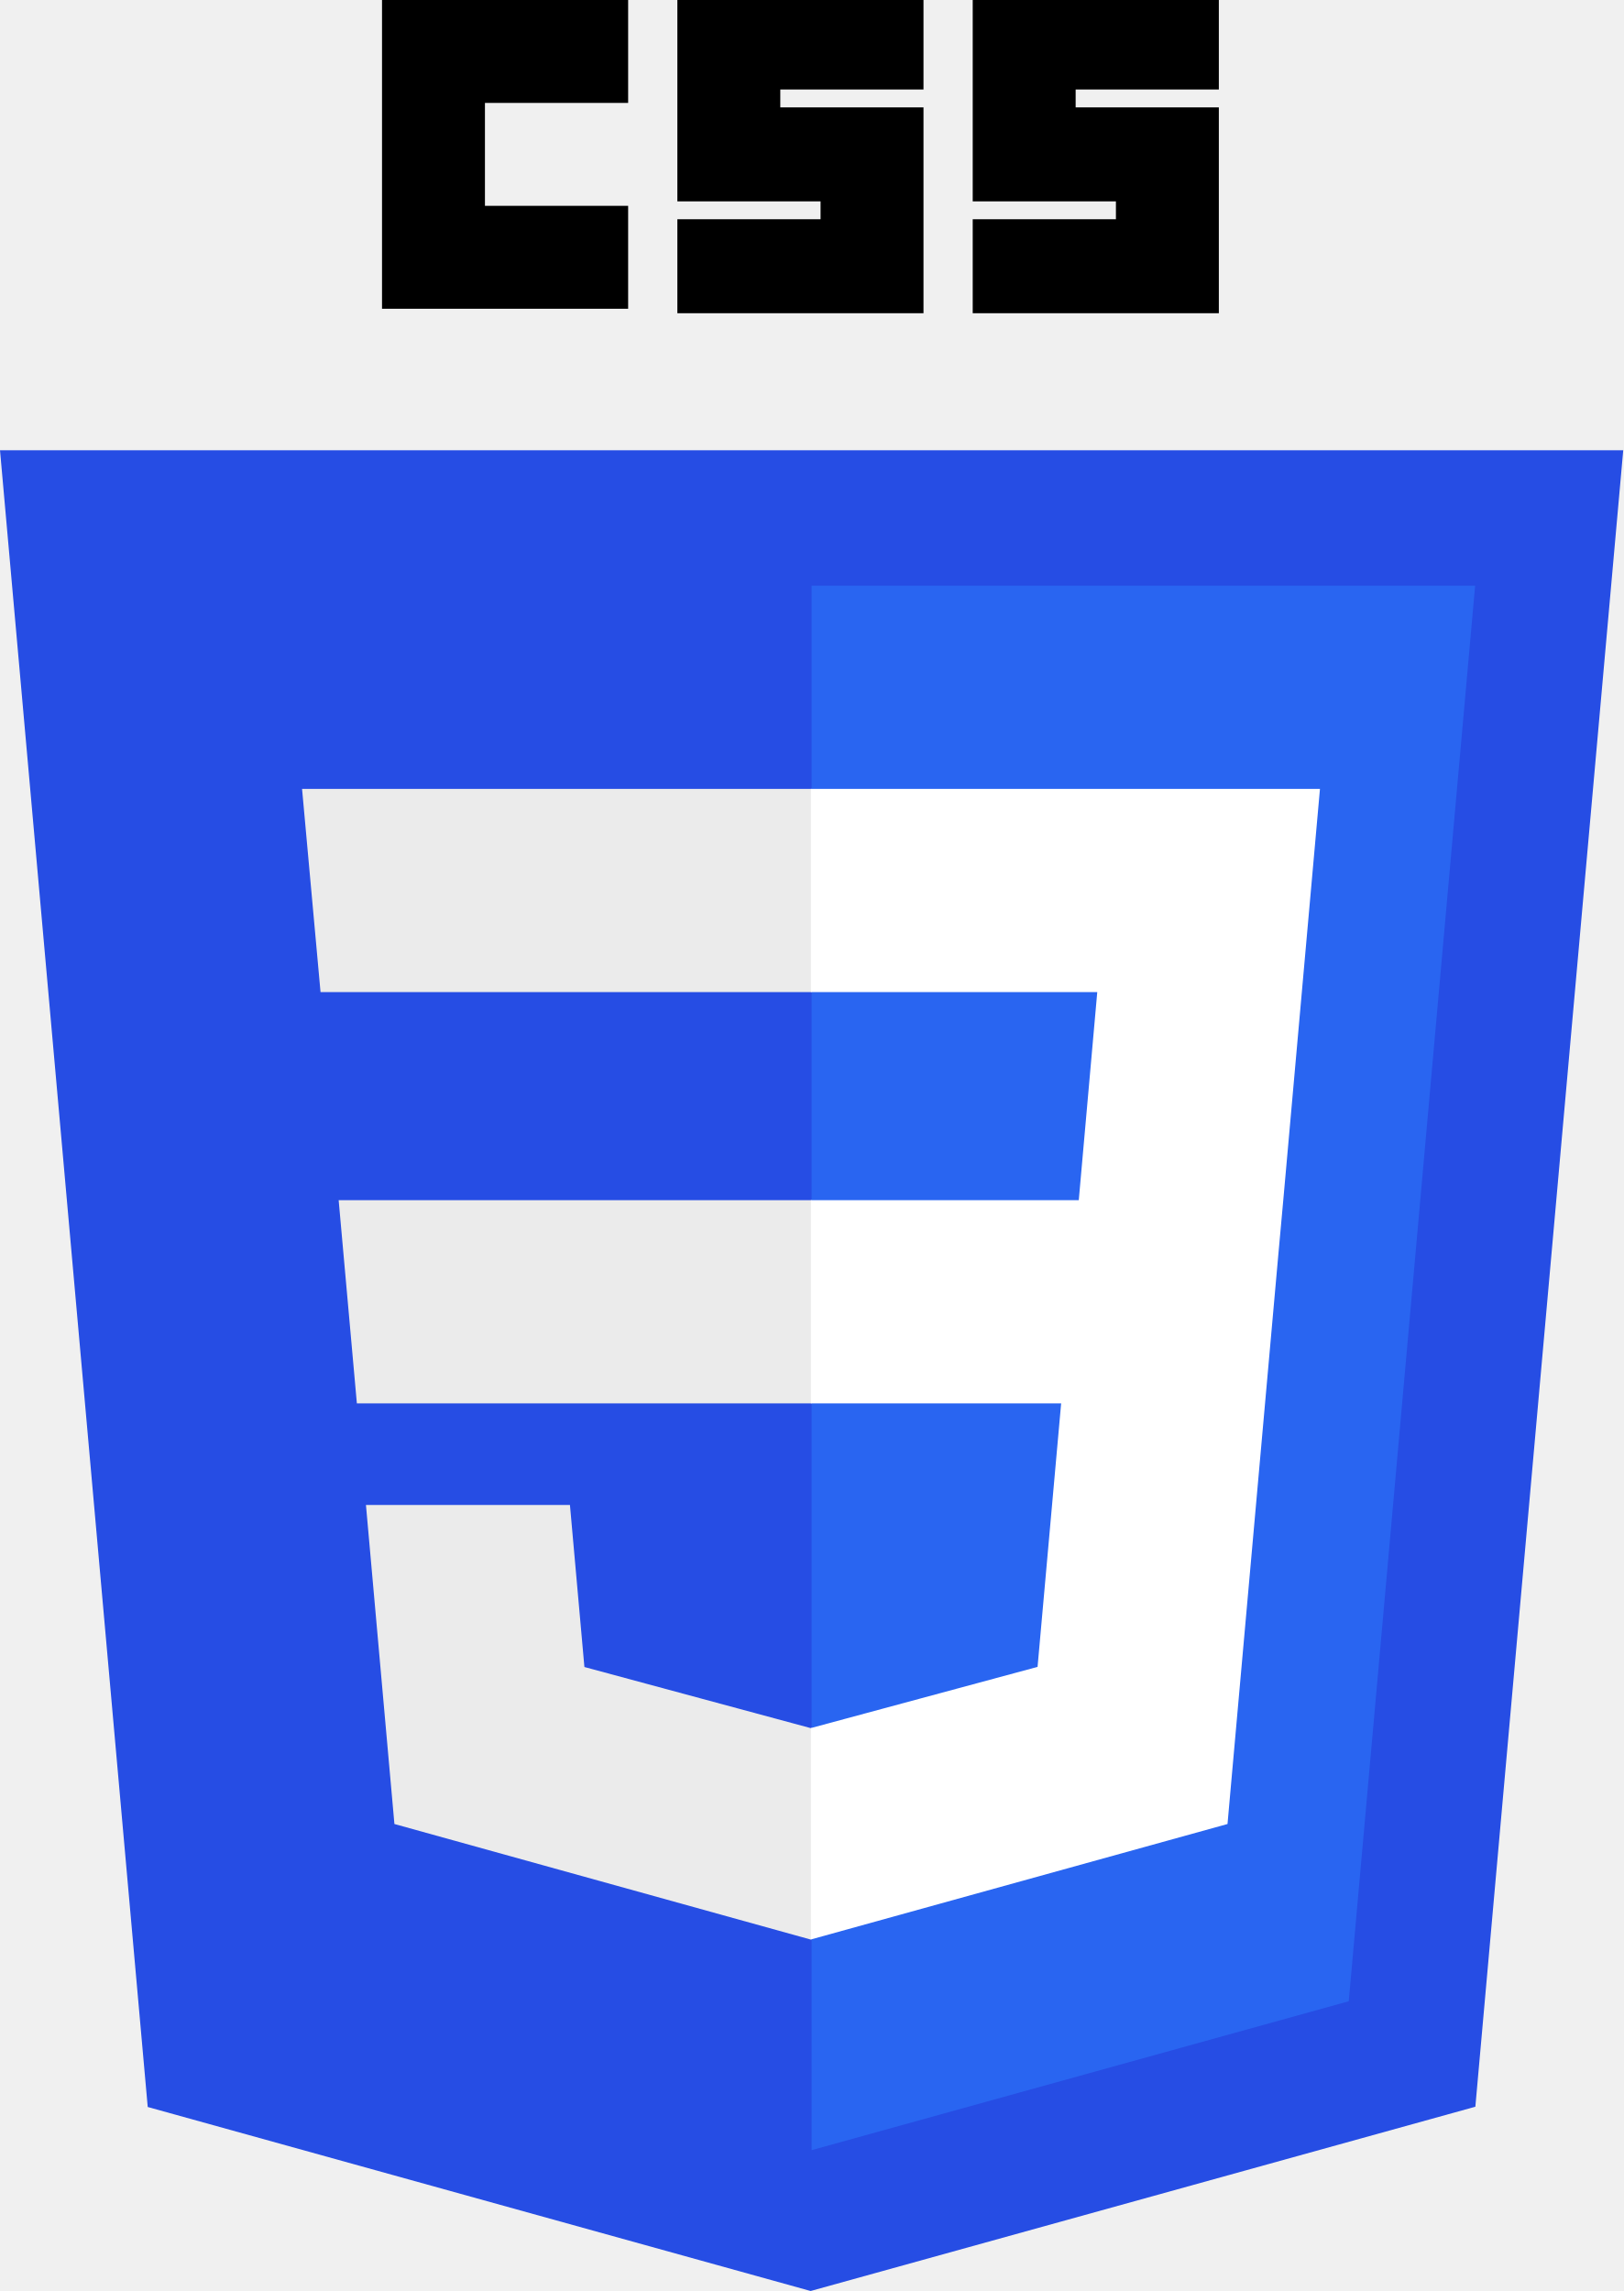
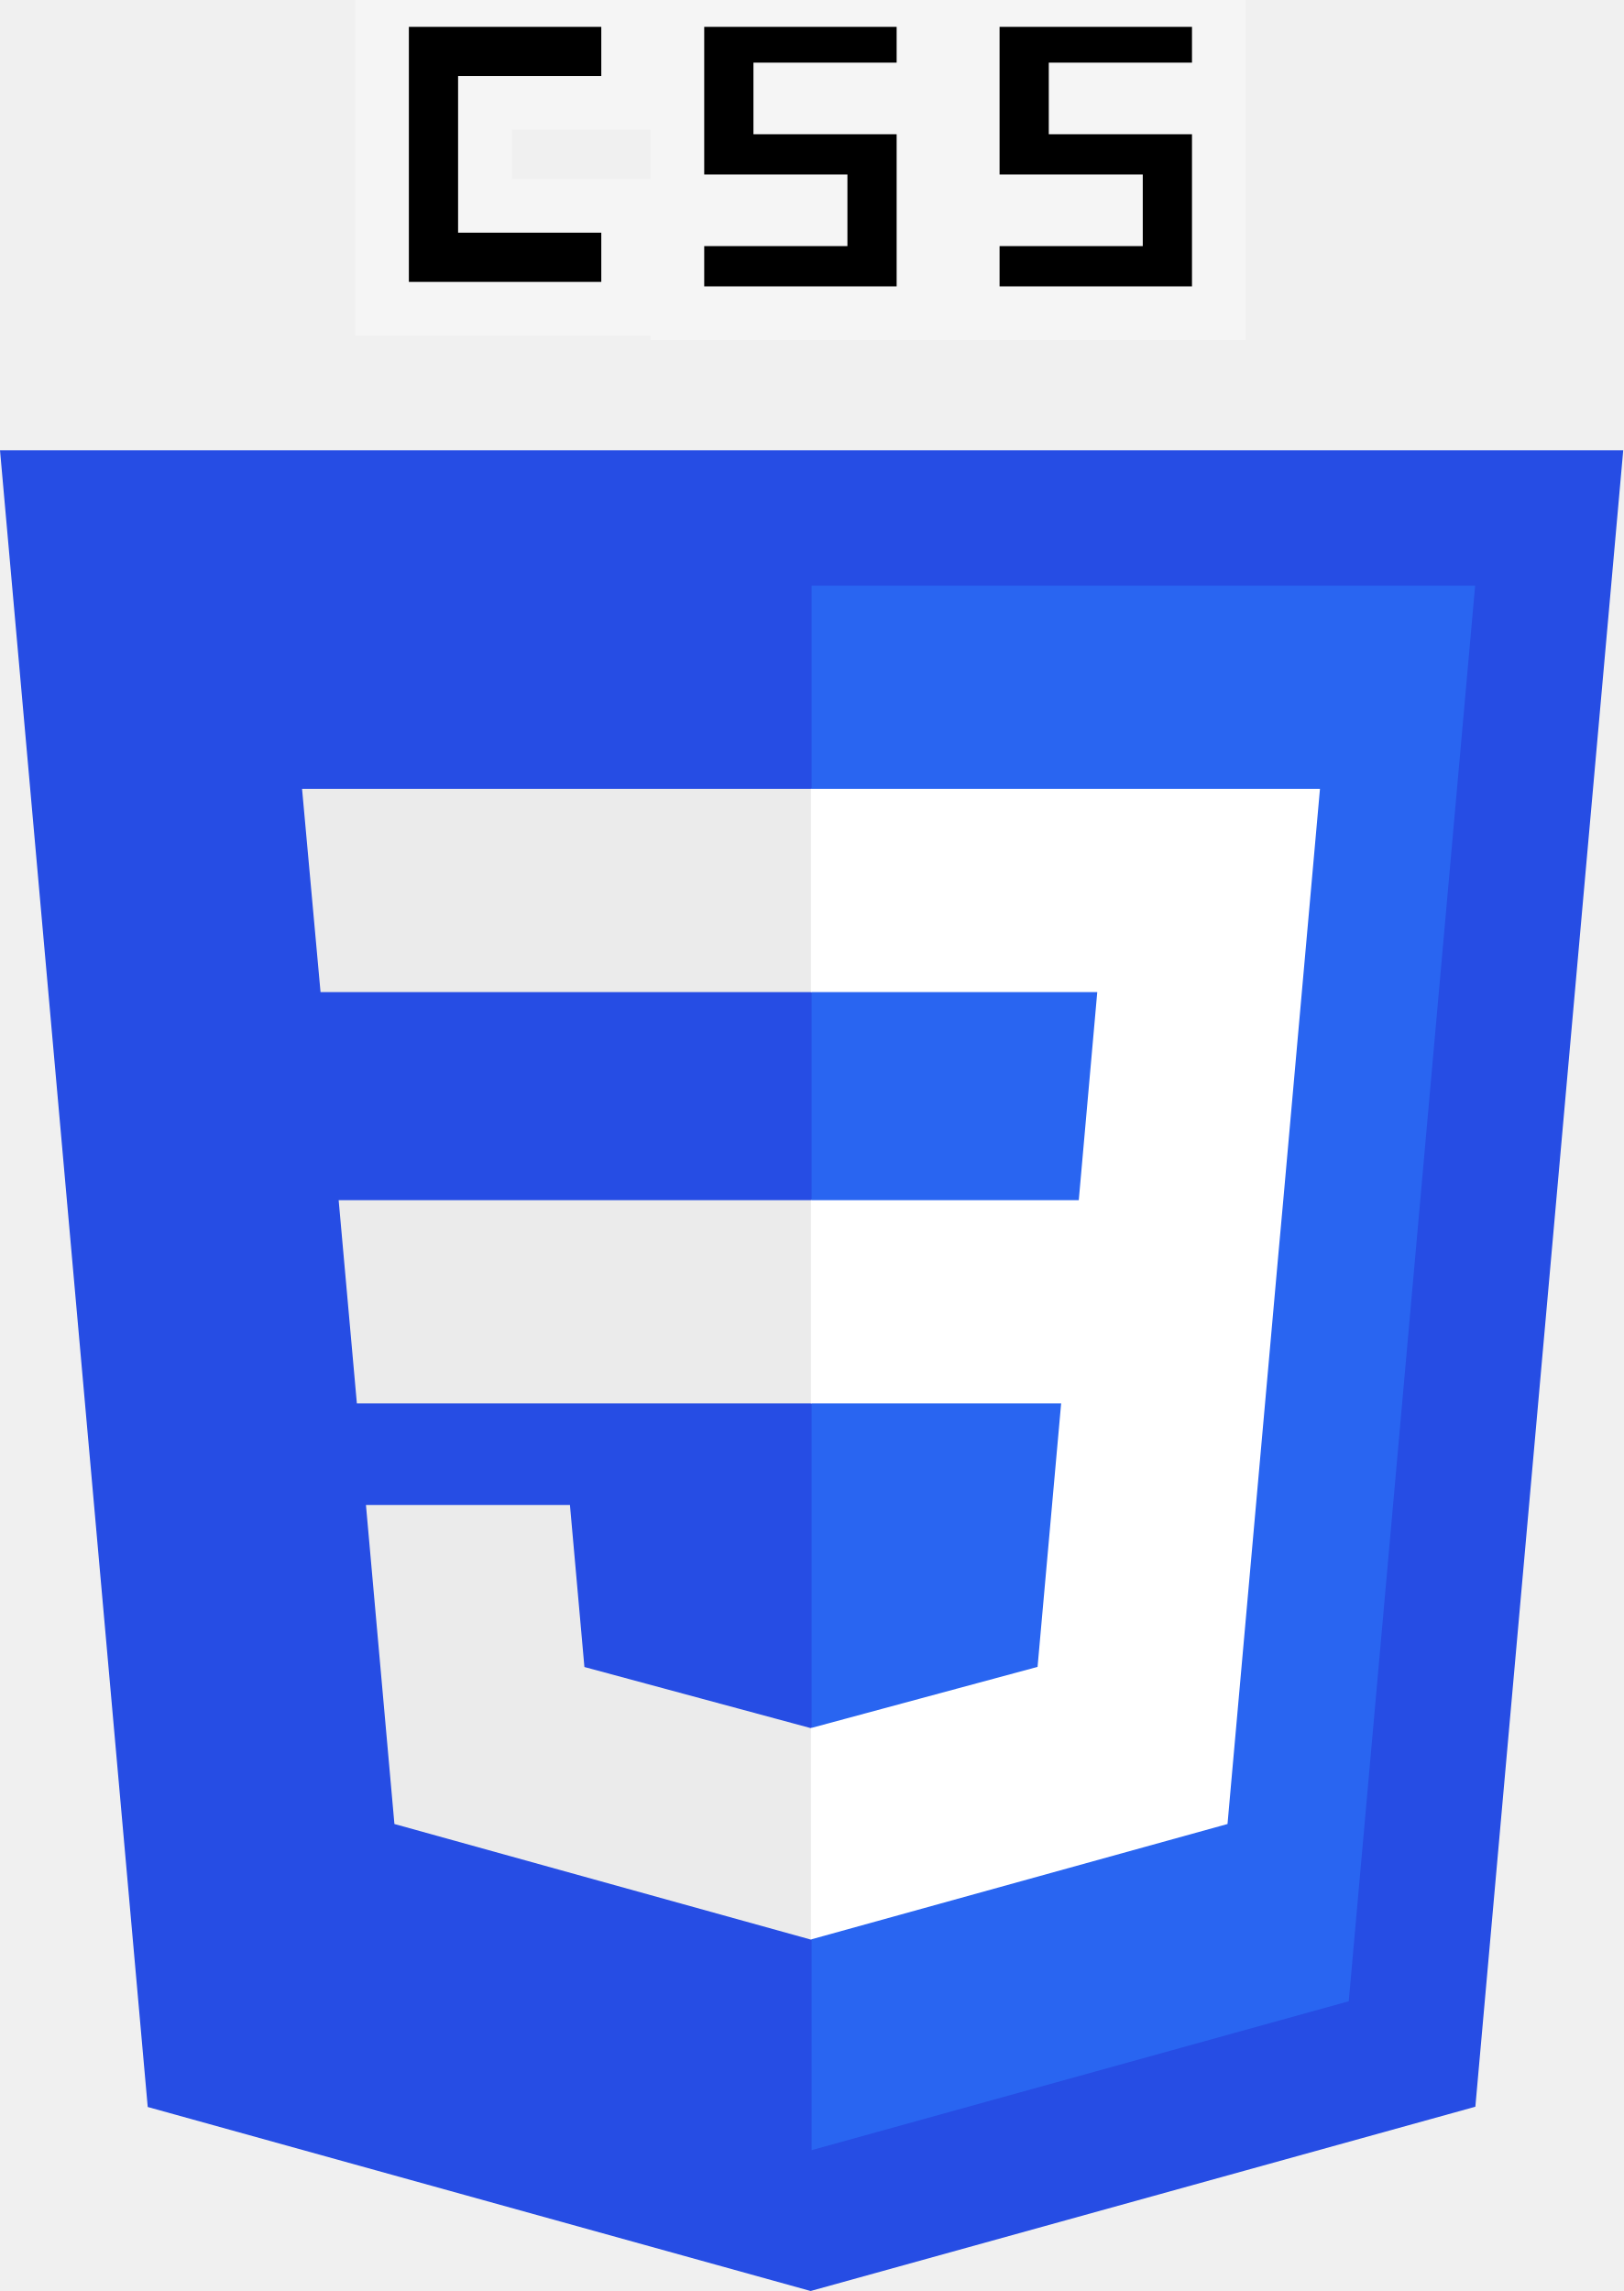
<svg xmlns="http://www.w3.org/2000/svg" width="102.372mm" height="144.498mm" viewBox="0 0 362.734 512" id="svg3476" version="1.1">
  <defs id="defs3478" />
  <g id="layer1" transform="translate(-193.633,-276.3622)">
    <g id="g3013" transform="translate(119,276.3622)">
      <polygon id="polygon2989" points="437.367,100.62 404.321,470.819 255.778,512 107.644,470.877 74.633,100.62 " style="fill:#264de4" />
      <polygon id="polygon2991" points="376.03,447.246 404.27,130.894 256,130.894 256,480.523 " style="fill:#2965f1" />
      <polygon id="polygon2993" points="150.31,268.217 154.38,313.627 256,313.627 256,268.217 " style="fill:#ebebeb" />
      <polygon id="polygon2995" points="256,176.305 255.843,176.305 142.132,176.305 146.26,221.716 256,221.716 " style="fill:#ebebeb" />
      <polygon id="polygon2997" points="256,433.399 256,386.153 255.801,386.206 205.227,372.55 201.994,336.333 177.419,336.333 156.409,336.333 162.771,407.634 255.791,433.457 " style="fill:#ebebeb" />
-       <path id="path2999" d="m 160,0 55,0 0,23 -32,0 0,23 32,0 0,23 -55,0 z" />
-       <path id="path3001" d="m 226,0 55,0 0,20 -32,0 0,4 32,0 0,46 -55,0 0,-21 32,0 0,-4 -32,0 z" />
-       <path id="path3003" d="m 292,0 55,0 0,20 -32,0 0,4 32,0 0,46 -55,0 0,-21 32,0 0,-4 -32,0 z" />
+       <path stroke="whitesmoke" stroke-width="12" id="path2999" d="m 160,0 55,0 0,23 -32,0 0,23 32,0 0,23 -55,0 z" />
+       <path stroke="whitesmoke" stroke-width="12" id="path3001" d="m 226,0 55,0 0,20 -32,0 0,4 32,0 0,46 -55,0 0,-21 32,0 0,-4 -32,0 z" />
+       <path stroke="whitesmoke" stroke-width="12" id="path3003" d="m 292,0 55,0 0,20 -32,0 0,4 32,0 0,46 -55,0 0,-21 32,0 0,-4 -32,0 z" />
      <polygon id="polygon3005" points="311.761,313.627 306.49,372.521 255.843,386.191 255.843,433.435 348.937,407.634 349.62,399.962 360.291,280.411 361.399,268.217 369.597,176.305 255.843,176.305 255.843,221.716 319.831,221.716 315.699,268.217 255.843,268.217 255.843,313.627 " style="fill:#ffffff" />
    </g>
  </g>
</svg>
